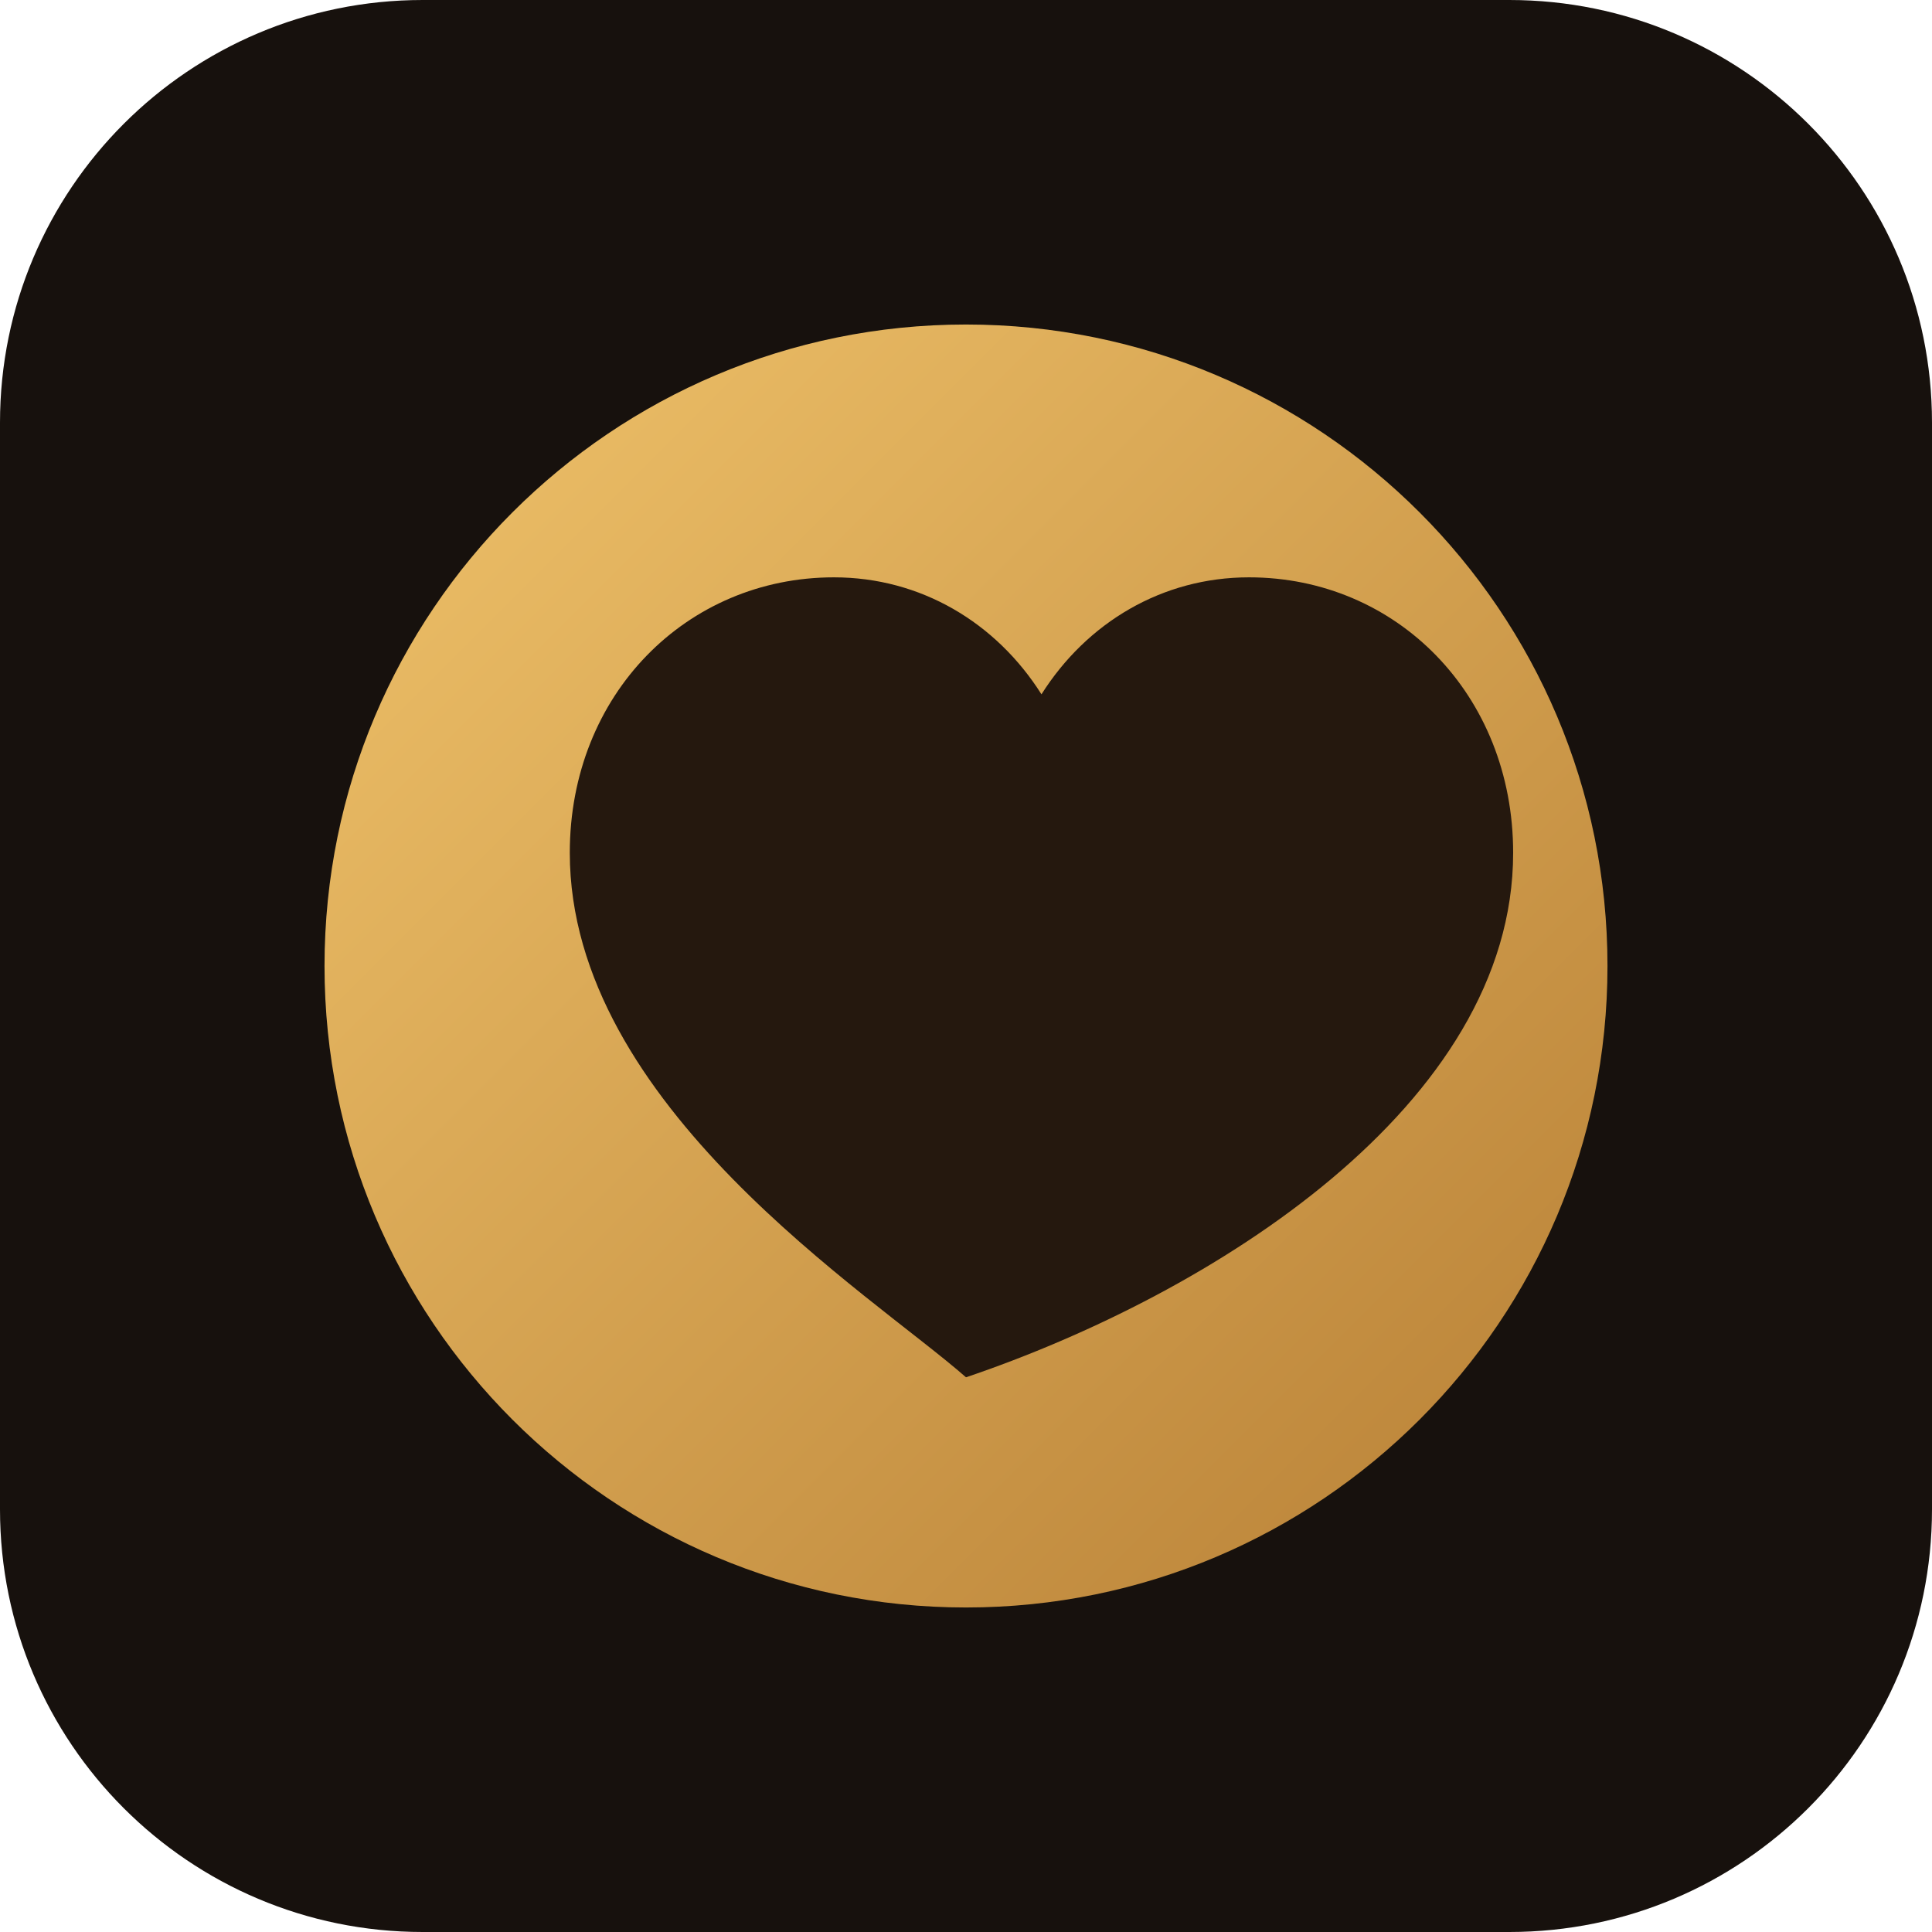
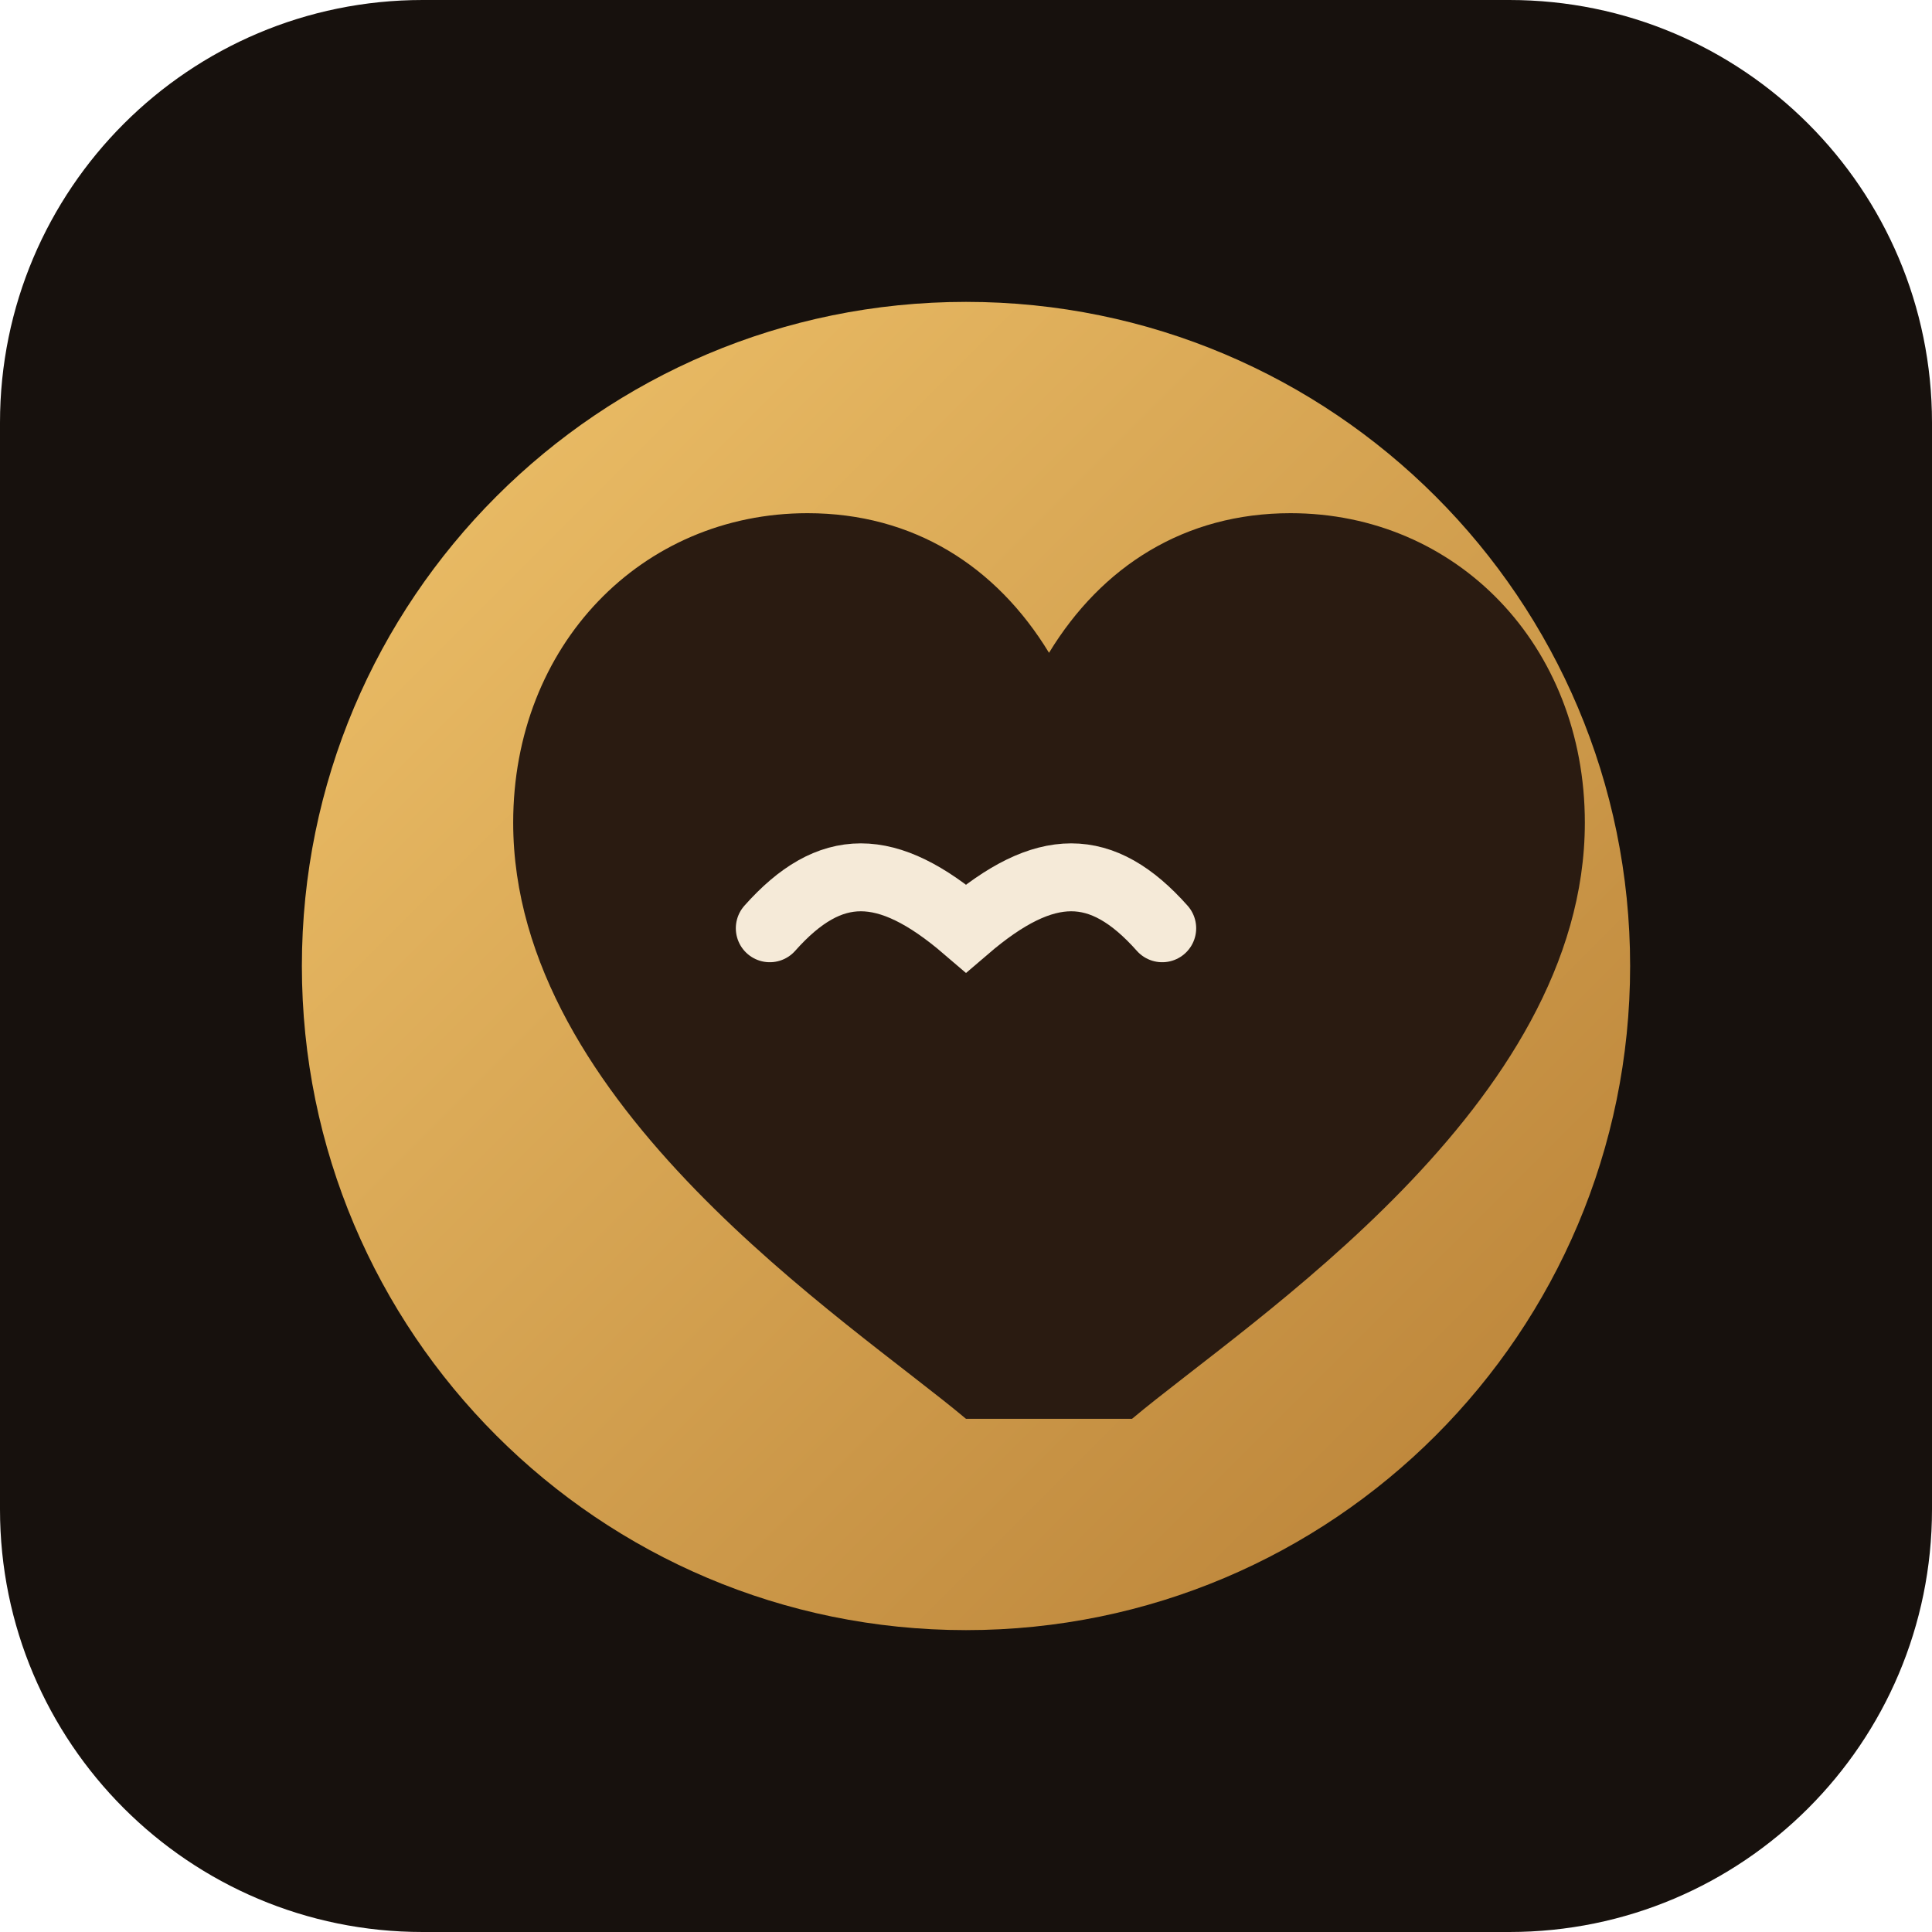
<svg xmlns="http://www.w3.org/2000/svg" viewBox="0 0 512 512">
  <defs>
    <linearGradient id="g" x1="0" y1="0" x2="1" y2="1">
      <stop stop-color="#f0c36b" />
      <stop offset="1" stop-color="#b77f35" />
    </linearGradient>
  </defs>
  <rect width="512" height="512" rx="112" fill="#17110d" />
-   <circle cx="256" cy="256" r="170" fill="url(#g)" />
-   <path d="M256 365C231 343 151 293 151 226c0-42 31-73 70-73 23 0 43 12 55 31 12-19 32-31 55-31 39 0 70 31 70 73 0 67-80 117-145 139z" fill="#25180e" />
+   <circle cx="256" cy="256" r="176" fill="url(#g)" />
+   <path d="M256 376c-31-26-120-83-120-158 0-47 34-82 78-82 28 0 50 14 64 37 14-23 36-37 64-37 44 0 78 35 78 82 0 75-89 132-120 158z" fill="#2a1b11" />
+   <path d="M204 246c16-18 31-18 52 0 21-18 36-18 52 0" fill="none" stroke="#f5ead8" stroke-width="18" stroke-linecap="round" />
</svg>
